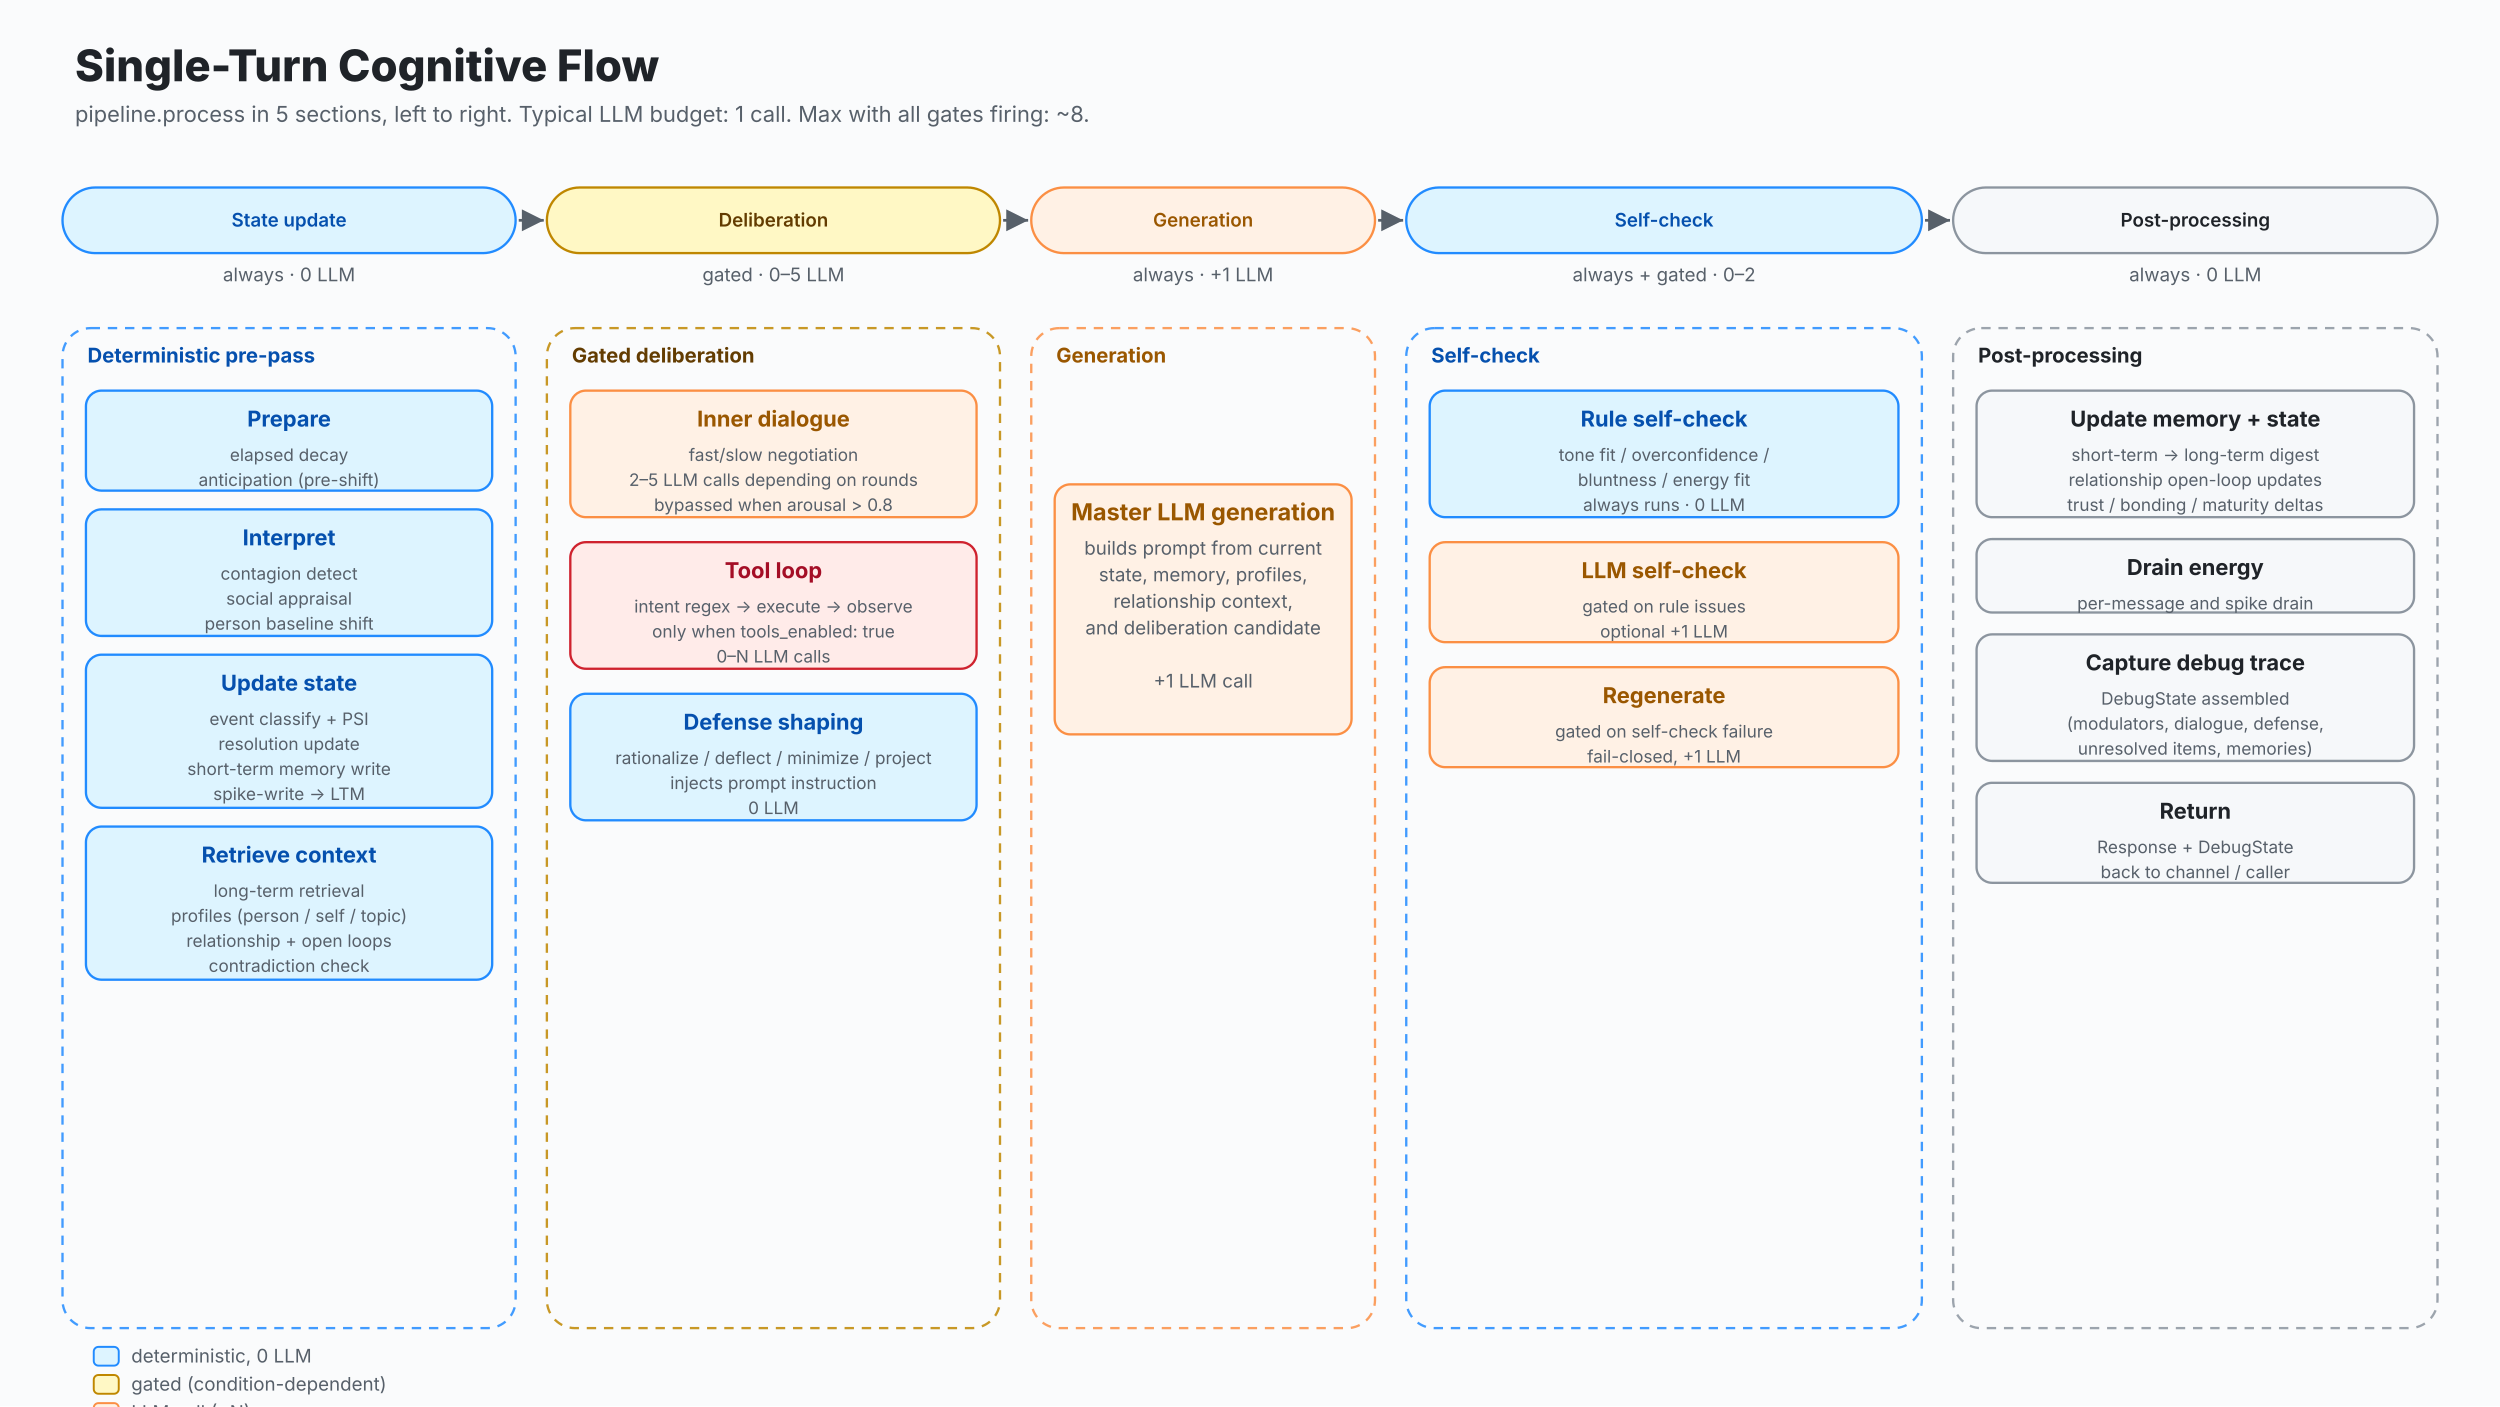
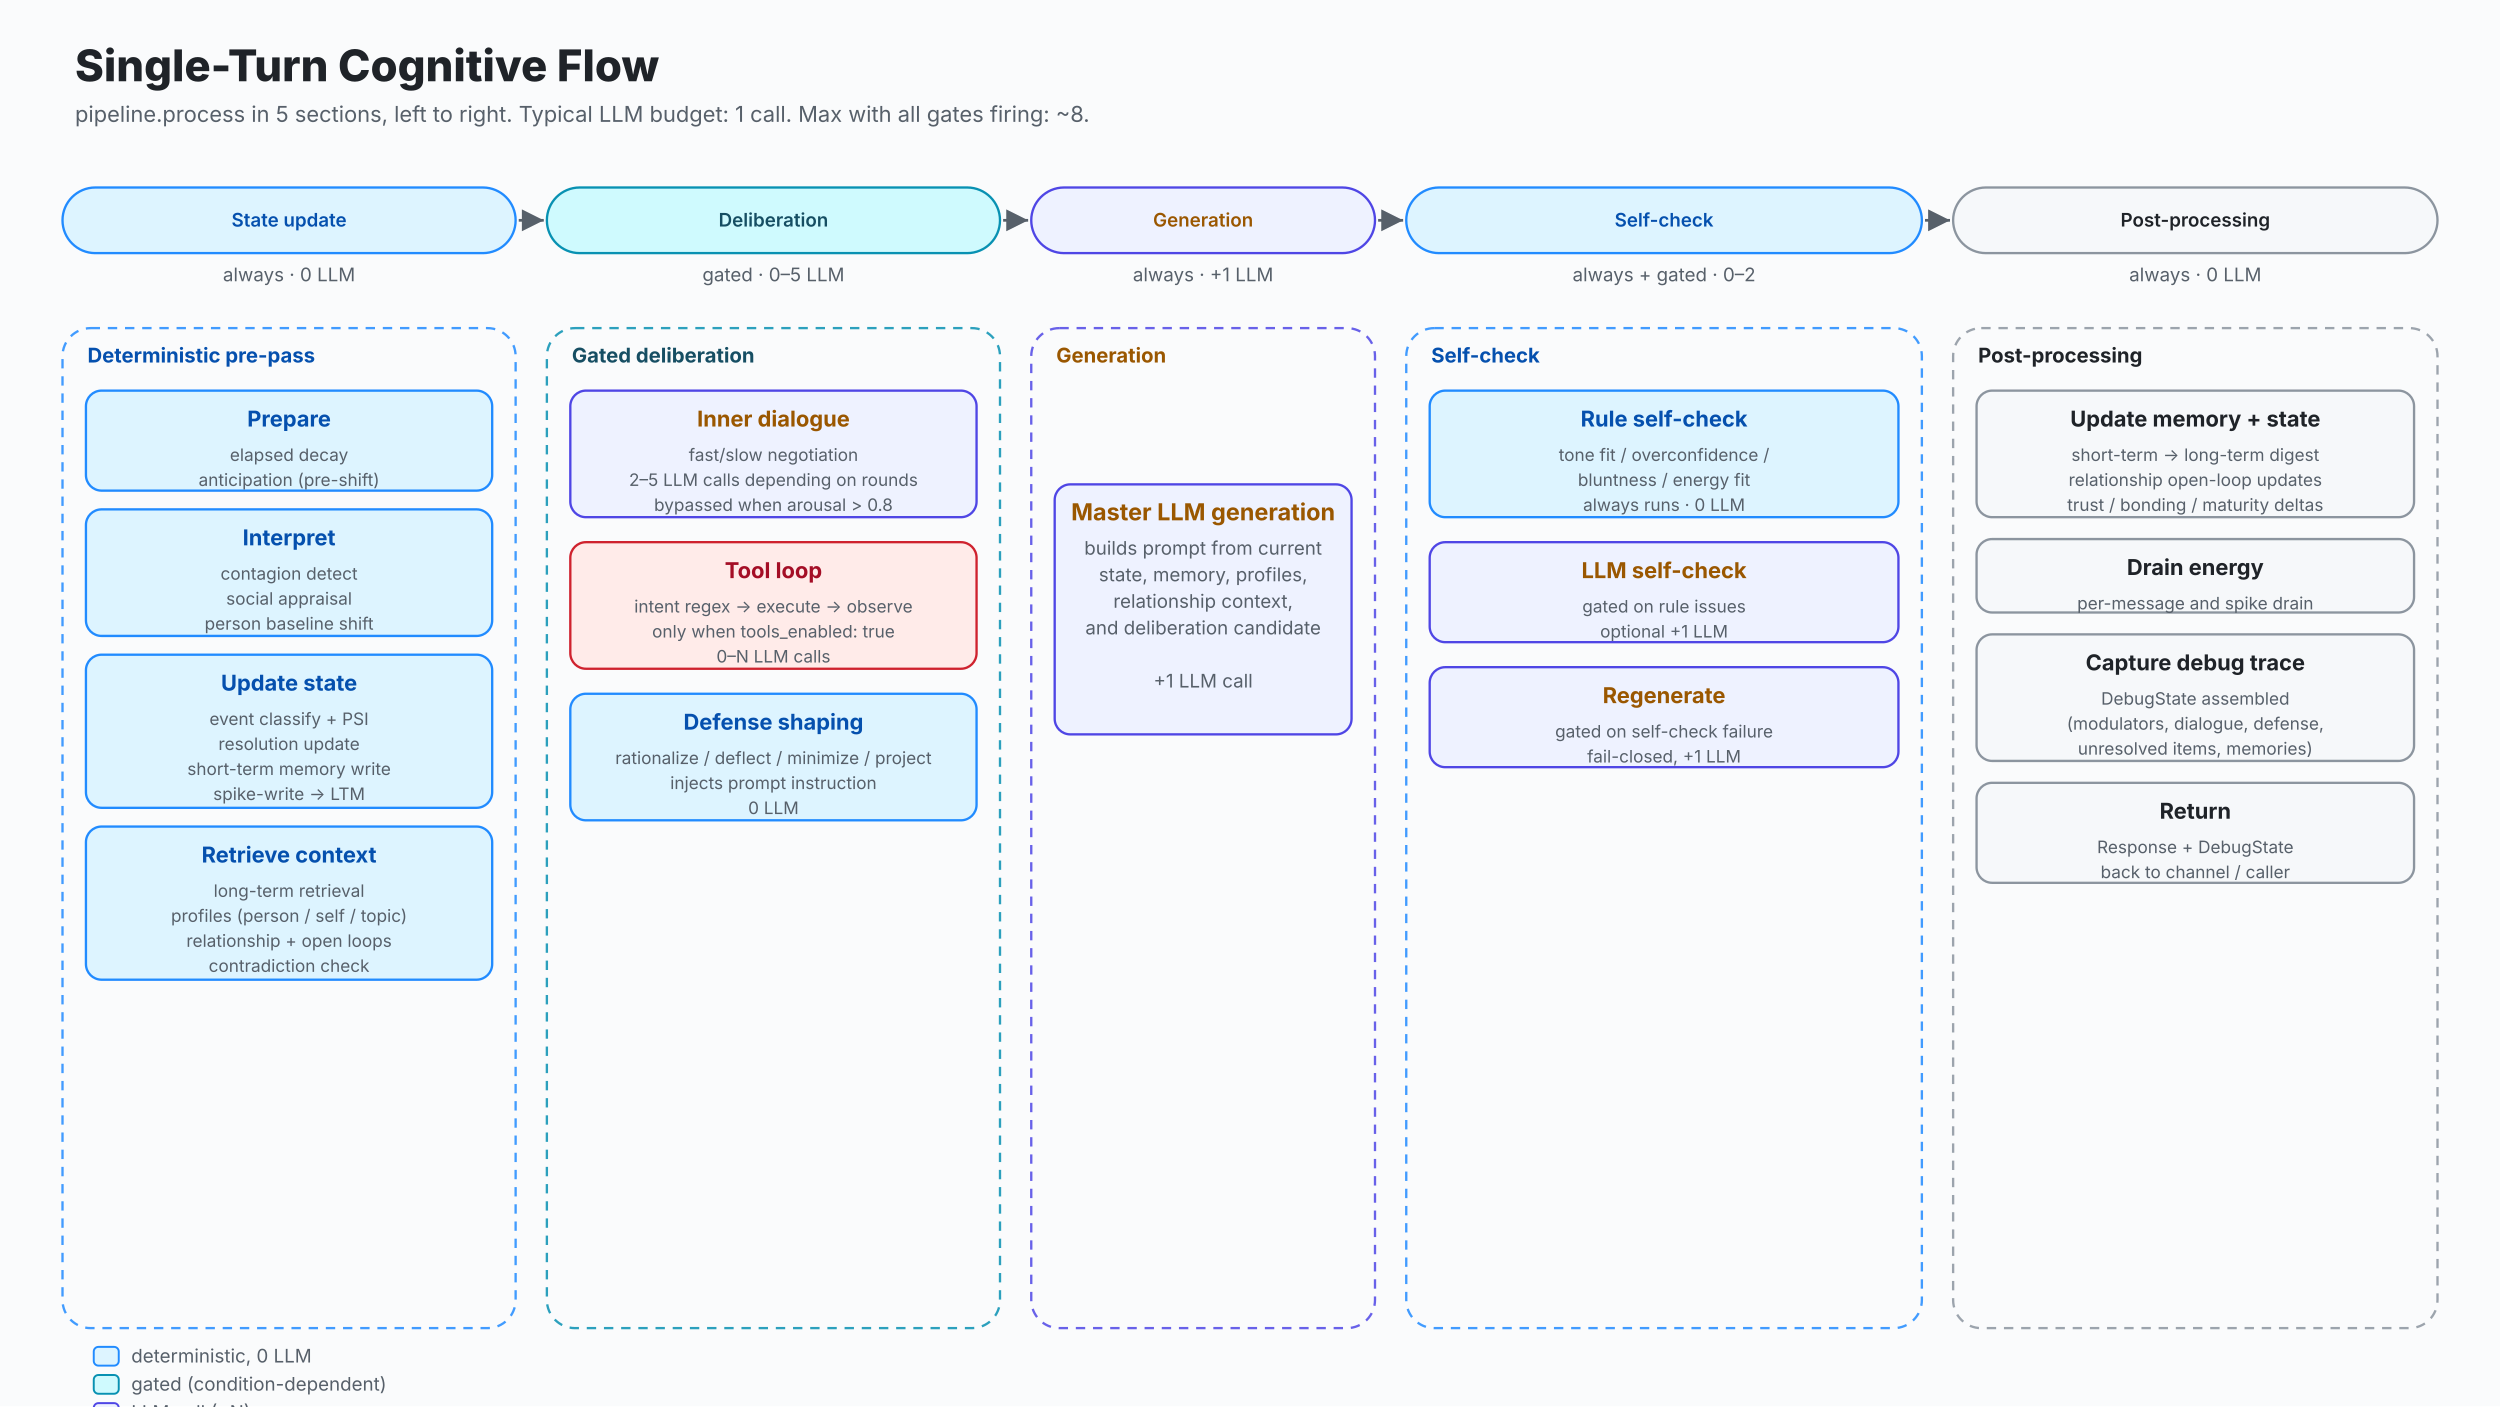
<svg xmlns="http://www.w3.org/2000/svg" width="1600" height="900" viewBox="0 0 1600 900" role="img" aria-labelledby="title desc">
  <defs>
    <marker id="arrowhead" markerWidth="10" markerHeight="10" refX="9" refY="5" orient="auto" markerUnits="strokeWidth">
      <path d="M1,1 L9,5 L1,9 Z" fill="#57606a" />
    </marker>
  </defs>
  <rect width="100%" height="100%" fill="#fafbfc" />
  <text x="48" y="52" text-anchor="start" font-family="'Inter', 'Segoe UI', -apple-system, BlinkMacSystemFont, Arial, sans-serif" font-size="28" font-weight="800" fill="#1f2328">Single-Turn Cognitive Flow</text>
  <text x="48" y="78" text-anchor="start" font-family="'Inter', 'Segoe UI', -apple-system, BlinkMacSystemFont, Arial, sans-serif" font-size="14" font-weight="400" fill="#57606a">pipeline.process in 5 sections, left to right. Typical LLM budget: 1 call. Max with all gates firing: ~8.</text>
  <rect x="40" y="120" width="290" height="42" rx="21.0" fill="#ddf4ff" stroke="#218bff" stroke-width="1.5" />
  <text x="185.0" y="145.0" text-anchor="middle" font-family="'Inter', 'Segoe UI', -apple-system, BlinkMacSystemFont, Arial, sans-serif" font-size="12" font-weight="600" fill="#0550ae">State update</text>
  <text x="185.0" y="180" text-anchor="middle" font-family="'Inter', 'Segoe UI', -apple-system, BlinkMacSystemFont, Arial, sans-serif" font-size="12" font-weight="400" fill="#57606a">always · 0 LLM</text>
-   <rect x="350" y="120" width="290" height="42" rx="21.0" fill="#fff8c5" stroke="#bf8700" stroke-width="1.5" />
-   <text x="495.0" y="145.0" text-anchor="middle" font-family="'Inter', 'Segoe UI', -apple-system, BlinkMacSystemFont, Arial, sans-serif" font-size="12" font-weight="600" fill="#633c01">Deliberation</text>
+   <rect x="350" y="120" width="290" height="42" rx="21.0" fill="#cffafe" stroke="#0891b2" stroke-width="1.5" />
+   <text x="495.0" y="145.0" text-anchor="middle" font-family="'Inter', 'Segoe UI', -apple-system, BlinkMacSystemFont, Arial, sans-serif" font-size="12" font-weight="600" fill="#164e63">Deliberation</text>
  <text x="495.0" y="180" text-anchor="middle" font-family="'Inter', 'Segoe UI', -apple-system, BlinkMacSystemFont, Arial, sans-serif" font-size="12" font-weight="400" fill="#57606a">gated · 0–5 LLM</text>
-   <rect x="660" y="120" width="220" height="42" rx="21.0" fill="#fff1e5" stroke="#fb8f44" stroke-width="1.5" />
+   <rect x="660" y="120" width="220" height="42" rx="21.0" fill="#eef2ff" stroke="#4f46e5" stroke-width="1.5" />
  <text x="770.0" y="145.0" text-anchor="middle" font-family="'Inter', 'Segoe UI', -apple-system, BlinkMacSystemFont, Arial, sans-serif" font-size="12" font-weight="600" fill="#9a5700">Generation</text>
  <text x="770.0" y="180" text-anchor="middle" font-family="'Inter', 'Segoe UI', -apple-system, BlinkMacSystemFont, Arial, sans-serif" font-size="12" font-weight="400" fill="#57606a">always · +1 LLM</text>
  <rect x="900" y="120" width="330" height="42" rx="21.0" fill="#ddf4ff" stroke="#218bff" stroke-width="1.5" />
  <text x="1065.0" y="145.0" text-anchor="middle" font-family="'Inter', 'Segoe UI', -apple-system, BlinkMacSystemFont, Arial, sans-serif" font-size="12" font-weight="600" fill="#0550ae">Self-check</text>
  <text x="1065.0" y="180" text-anchor="middle" font-family="'Inter', 'Segoe UI', -apple-system, BlinkMacSystemFont, Arial, sans-serif" font-size="12" font-weight="400" fill="#57606a">always + gated · 0–2</text>
  <rect x="1250" y="120" width="310" height="42" rx="21.0" fill="#f6f8fa" stroke="#8c959f" stroke-width="1.5" />
  <text x="1405.0" y="145.0" text-anchor="middle" font-family="'Inter', 'Segoe UI', -apple-system, BlinkMacSystemFont, Arial, sans-serif" font-size="12" font-weight="600" fill="#1f2328">Post-processing</text>
  <text x="1405.0" y="180" text-anchor="middle" font-family="'Inter', 'Segoe UI', -apple-system, BlinkMacSystemFont, Arial, sans-serif" font-size="12" font-weight="400" fill="#57606a">always · 0 LLM</text>
  <path d="M332,141 L348,141" fill="none" stroke="#57606a" stroke-width="1.75" marker-end="url(#arrowhead)" />
  <path d="M642,141 L658,141" fill="none" stroke="#57606a" stroke-width="1.75" marker-end="url(#arrowhead)" />
  <path d="M882,141 L898,141" fill="none" stroke="#57606a" stroke-width="1.75" marker-end="url(#arrowhead)" />
  <path d="M1232,141 L1248,141" fill="none" stroke="#57606a" stroke-width="1.75" marker-end="url(#arrowhead)" />
  <rect x="40" y="210" width="290" height="640" rx="18" fill="none" stroke="#218bff" stroke-width="1.5" stroke-dasharray="6 5" opacity="0.85" />
  <text x="56" y="232" text-anchor="start" font-family="'Inter', 'Segoe UI', -apple-system, BlinkMacSystemFont, Arial, sans-serif" font-size="13" font-weight="700" fill="#0550ae">Deterministic pre-pass</text>
  <rect x="55" y="250" width="260" height="64" rx="10" fill="#ddf4ff" stroke="#218bff" stroke-width="1.5" />
  <text x="185.0" y="273" text-anchor="middle" font-family="'Inter', 'Segoe UI', -apple-system, BlinkMacSystemFont, Arial, sans-serif" font-size="14" font-weight="700" fill="#0550ae">Prepare</text>
  <text x="185.0" y="295" text-anchor="middle" font-family="'Inter', 'Segoe UI', -apple-system, BlinkMacSystemFont, Arial, sans-serif" font-size="11" font-weight="400" fill="#57606a">elapsed decay</text>
  <text x="185.0" y="311" text-anchor="middle" font-family="'Inter', 'Segoe UI', -apple-system, BlinkMacSystemFont, Arial, sans-serif" font-size="11" font-weight="400" fill="#57606a">anticipation (pre-shift)</text>
  <rect x="55" y="326" width="260" height="81" rx="10" fill="#ddf4ff" stroke="#218bff" stroke-width="1.5" />
  <text x="185.0" y="349" text-anchor="middle" font-family="'Inter', 'Segoe UI', -apple-system, BlinkMacSystemFont, Arial, sans-serif" font-size="14" font-weight="700" fill="#0550ae">Interpret</text>
  <text x="185.0" y="371" text-anchor="middle" font-family="'Inter', 'Segoe UI', -apple-system, BlinkMacSystemFont, Arial, sans-serif" font-size="11" font-weight="400" fill="#57606a">contagion detect</text>
  <text x="185.0" y="387" text-anchor="middle" font-family="'Inter', 'Segoe UI', -apple-system, BlinkMacSystemFont, Arial, sans-serif" font-size="11" font-weight="400" fill="#57606a">social appraisal</text>
  <text x="185.0" y="403" text-anchor="middle" font-family="'Inter', 'Segoe UI', -apple-system, BlinkMacSystemFont, Arial, sans-serif" font-size="11" font-weight="400" fill="#57606a">person baseline shift</text>
  <rect x="55" y="419" width="260" height="98" rx="10" fill="#ddf4ff" stroke="#218bff" stroke-width="1.5" />
  <text x="185.0" y="442" text-anchor="middle" font-family="'Inter', 'Segoe UI', -apple-system, BlinkMacSystemFont, Arial, sans-serif" font-size="14" font-weight="700" fill="#0550ae">Update state</text>
  <text x="185.0" y="464" text-anchor="middle" font-family="'Inter', 'Segoe UI', -apple-system, BlinkMacSystemFont, Arial, sans-serif" font-size="11" font-weight="400" fill="#57606a">event classify + PSI</text>
  <text x="185.0" y="480" text-anchor="middle" font-family="'Inter', 'Segoe UI', -apple-system, BlinkMacSystemFont, Arial, sans-serif" font-size="11" font-weight="400" fill="#57606a">resolution update</text>
  <text x="185.0" y="496" text-anchor="middle" font-family="'Inter', 'Segoe UI', -apple-system, BlinkMacSystemFont, Arial, sans-serif" font-size="11" font-weight="400" fill="#57606a">short-term memory write</text>
  <text x="185.0" y="512" text-anchor="middle" font-family="'Inter', 'Segoe UI', -apple-system, BlinkMacSystemFont, Arial, sans-serif" font-size="11" font-weight="400" fill="#57606a">spike-write → LTM</text>
  <rect x="55" y="529" width="260" height="98" rx="10" fill="#ddf4ff" stroke="#218bff" stroke-width="1.5" />
  <text x="185.0" y="552" text-anchor="middle" font-family="'Inter', 'Segoe UI', -apple-system, BlinkMacSystemFont, Arial, sans-serif" font-size="14" font-weight="700" fill="#0550ae">Retrieve context</text>
  <text x="185.0" y="574" text-anchor="middle" font-family="'Inter', 'Segoe UI', -apple-system, BlinkMacSystemFont, Arial, sans-serif" font-size="11" font-weight="400" fill="#57606a">long-term retrieval</text>
  <text x="185.0" y="590" text-anchor="middle" font-family="'Inter', 'Segoe UI', -apple-system, BlinkMacSystemFont, Arial, sans-serif" font-size="11" font-weight="400" fill="#57606a">profiles (person / self / topic)</text>
  <text x="185.0" y="606" text-anchor="middle" font-family="'Inter', 'Segoe UI', -apple-system, BlinkMacSystemFont, Arial, sans-serif" font-size="11" font-weight="400" fill="#57606a">relationship + open loops</text>
  <text x="185.0" y="622" text-anchor="middle" font-family="'Inter', 'Segoe UI', -apple-system, BlinkMacSystemFont, Arial, sans-serif" font-size="11" font-weight="400" fill="#57606a">contradiction check</text>
-   <rect x="350" y="210" width="290" height="640" rx="18" fill="none" stroke="#bf8700" stroke-width="1.5" stroke-dasharray="6 5" opacity="0.85" />
-   <text x="366" y="232" text-anchor="start" font-family="'Inter', 'Segoe UI', -apple-system, BlinkMacSystemFont, Arial, sans-serif" font-size="13" font-weight="700" fill="#633c01">Gated deliberation</text>
-   <rect x="365" y="250" width="260" height="81" rx="10" fill="#fff1e5" stroke="#fb8f44" stroke-width="1.5" />
+   <rect x="350" y="210" width="290" height="640" rx="18" fill="none" stroke="#0891b2" stroke-width="1.5" stroke-dasharray="6 5" opacity="0.85" />
+   <text x="366" y="232" text-anchor="start" font-family="'Inter', 'Segoe UI', -apple-system, BlinkMacSystemFont, Arial, sans-serif" font-size="13" font-weight="700" fill="#164e63">Gated deliberation</text>
+   <rect x="365" y="250" width="260" height="81" rx="10" fill="#eef2ff" stroke="#4f46e5" stroke-width="1.5" />
  <text x="495.0" y="273" text-anchor="middle" font-family="'Inter', 'Segoe UI', -apple-system, BlinkMacSystemFont, Arial, sans-serif" font-size="14" font-weight="700" fill="#9a5700">Inner dialogue</text>
  <text x="495.0" y="295" text-anchor="middle" font-family="'Inter', 'Segoe UI', -apple-system, BlinkMacSystemFont, Arial, sans-serif" font-size="11" font-weight="400" fill="#57606a">fast/slow negotiation</text>
  <text x="495.0" y="311" text-anchor="middle" font-family="'Inter', 'Segoe UI', -apple-system, BlinkMacSystemFont, Arial, sans-serif" font-size="11" font-weight="400" fill="#57606a">2–5 LLM calls depending on rounds</text>
  <text x="495.0" y="327" text-anchor="middle" font-family="'Inter', 'Segoe UI', -apple-system, BlinkMacSystemFont, Arial, sans-serif" font-size="11" font-weight="400" fill="#57606a">bypassed when arousal &gt; 0.8</text>
  <rect x="365" y="347" width="260" height="81" rx="10" fill="#ffebe9" stroke="#cf222e" stroke-width="1.5" />
  <text x="495.0" y="370" text-anchor="middle" font-family="'Inter', 'Segoe UI', -apple-system, BlinkMacSystemFont, Arial, sans-serif" font-size="14" font-weight="700" fill="#a40e26">Tool loop</text>
  <text x="495.0" y="392" text-anchor="middle" font-family="'Inter', 'Segoe UI', -apple-system, BlinkMacSystemFont, Arial, sans-serif" font-size="11" font-weight="400" fill="#57606a">intent regex → execute → observe</text>
  <text x="495.0" y="408" text-anchor="middle" font-family="'Inter', 'Segoe UI', -apple-system, BlinkMacSystemFont, Arial, sans-serif" font-size="11" font-weight="400" fill="#57606a">only when tools_enabled: true</text>
  <text x="495.0" y="424" text-anchor="middle" font-family="'Inter', 'Segoe UI', -apple-system, BlinkMacSystemFont, Arial, sans-serif" font-size="11" font-weight="400" fill="#57606a">0–N LLM calls</text>
  <rect x="365" y="444" width="260" height="81" rx="10" fill="#ddf4ff" stroke="#218bff" stroke-width="1.5" />
  <text x="495.0" y="467" text-anchor="middle" font-family="'Inter', 'Segoe UI', -apple-system, BlinkMacSystemFont, Arial, sans-serif" font-size="14" font-weight="700" fill="#0550ae">Defense shaping</text>
  <text x="495.0" y="489" text-anchor="middle" font-family="'Inter', 'Segoe UI', -apple-system, BlinkMacSystemFont, Arial, sans-serif" font-size="11" font-weight="400" fill="#57606a">rationalize / deflect / minimize / project</text>
  <text x="495.0" y="505" text-anchor="middle" font-family="'Inter', 'Segoe UI', -apple-system, BlinkMacSystemFont, Arial, sans-serif" font-size="11" font-weight="400" fill="#57606a">injects prompt instruction</text>
  <text x="495.0" y="521" text-anchor="middle" font-family="'Inter', 'Segoe UI', -apple-system, BlinkMacSystemFont, Arial, sans-serif" font-size="11" font-weight="400" fill="#57606a">0 LLM</text>
-   <rect x="660" y="210" width="220" height="640" rx="18" fill="none" stroke="#fb8f44" stroke-width="1.5" stroke-dasharray="6 5" opacity="0.85" />
+   <rect x="660" y="210" width="220" height="640" rx="18" fill="none" stroke="#4f46e5" stroke-width="1.5" stroke-dasharray="6 5" opacity="0.85" />
  <text x="676" y="232" text-anchor="start" font-family="'Inter', 'Segoe UI', -apple-system, BlinkMacSystemFont, Arial, sans-serif" font-size="13" font-weight="700" fill="#9a5700">Generation</text>
-   <rect x="675" y="310" width="190" height="160" rx="10" fill="#fff1e5" stroke="#fb8f44" stroke-width="1.5" />
+   <rect x="675" y="310" width="190" height="160" rx="10" fill="#eef2ff" stroke="#4f46e5" stroke-width="1.5" />
  <text x="770.0" y="333" text-anchor="middle" font-family="'Inter', 'Segoe UI', -apple-system, BlinkMacSystemFont, Arial, sans-serif" font-size="15" font-weight="700" fill="#9a5700">Master LLM generation</text>
  <text x="770.0" y="355" text-anchor="middle" font-family="'Inter', 'Segoe UI', -apple-system, BlinkMacSystemFont, Arial, sans-serif" font-size="12" font-weight="400" fill="#57606a">builds prompt from current</text>
  <text x="770.0" y="372" text-anchor="middle" font-family="'Inter', 'Segoe UI', -apple-system, BlinkMacSystemFont, Arial, sans-serif" font-size="12" font-weight="400" fill="#57606a">state, memory, profiles,</text>
  <text x="770.0" y="389" text-anchor="middle" font-family="'Inter', 'Segoe UI', -apple-system, BlinkMacSystemFont, Arial, sans-serif" font-size="12" font-weight="400" fill="#57606a">relationship context,</text>
  <text x="770.0" y="406" text-anchor="middle" font-family="'Inter', 'Segoe UI', -apple-system, BlinkMacSystemFont, Arial, sans-serif" font-size="12" font-weight="400" fill="#57606a">and deliberation candidate</text>
  <text x="770.0" y="423" text-anchor="middle" font-family="'Inter', 'Segoe UI', -apple-system, BlinkMacSystemFont, Arial, sans-serif" font-size="12" font-weight="400" fill="#57606a" />
  <text x="770.0" y="440" text-anchor="middle" font-family="'Inter', 'Segoe UI', -apple-system, BlinkMacSystemFont, Arial, sans-serif" font-size="12" font-weight="400" fill="#57606a">+1 LLM call</text>
  <rect x="900" y="210" width="330" height="640" rx="18" fill="none" stroke="#218bff" stroke-width="1.5" stroke-dasharray="6 5" opacity="0.85" />
  <text x="916" y="232" text-anchor="start" font-family="'Inter', 'Segoe UI', -apple-system, BlinkMacSystemFont, Arial, sans-serif" font-size="13" font-weight="700" fill="#0550ae">Self-check</text>
  <rect x="915" y="250" width="300" height="81" rx="10" fill="#ddf4ff" stroke="#218bff" stroke-width="1.5" />
  <text x="1065.0" y="273" text-anchor="middle" font-family="'Inter', 'Segoe UI', -apple-system, BlinkMacSystemFont, Arial, sans-serif" font-size="14" font-weight="700" fill="#0550ae">Rule self-check</text>
  <text x="1065.0" y="295" text-anchor="middle" font-family="'Inter', 'Segoe UI', -apple-system, BlinkMacSystemFont, Arial, sans-serif" font-size="11" font-weight="400" fill="#57606a">tone fit / overconfidence /</text>
  <text x="1065.0" y="311" text-anchor="middle" font-family="'Inter', 'Segoe UI', -apple-system, BlinkMacSystemFont, Arial, sans-serif" font-size="11" font-weight="400" fill="#57606a">bluntness / energy fit</text>
  <text x="1065.0" y="327" text-anchor="middle" font-family="'Inter', 'Segoe UI', -apple-system, BlinkMacSystemFont, Arial, sans-serif" font-size="11" font-weight="400" fill="#57606a">always runs · 0 LLM</text>
-   <rect x="915" y="347" width="300" height="64" rx="10" fill="#fff1e5" stroke="#fb8f44" stroke-width="1.5" />
+   <rect x="915" y="347" width="300" height="64" rx="10" fill="#eef2ff" stroke="#4f46e5" stroke-width="1.5" />
  <text x="1065.0" y="370" text-anchor="middle" font-family="'Inter', 'Segoe UI', -apple-system, BlinkMacSystemFont, Arial, sans-serif" font-size="14" font-weight="700" fill="#9a5700">LLM self-check</text>
  <text x="1065.0" y="392" text-anchor="middle" font-family="'Inter', 'Segoe UI', -apple-system, BlinkMacSystemFont, Arial, sans-serif" font-size="11" font-weight="400" fill="#57606a">gated on rule issues</text>
  <text x="1065.0" y="408" text-anchor="middle" font-family="'Inter', 'Segoe UI', -apple-system, BlinkMacSystemFont, Arial, sans-serif" font-size="11" font-weight="400" fill="#57606a">optional +1 LLM</text>
-   <rect x="915" y="427" width="300" height="64" rx="10" fill="#fff1e5" stroke="#fb8f44" stroke-width="1.5" />
+   <rect x="915" y="427" width="300" height="64" rx="10" fill="#eef2ff" stroke="#4f46e5" stroke-width="1.5" />
  <text x="1065.0" y="450" text-anchor="middle" font-family="'Inter', 'Segoe UI', -apple-system, BlinkMacSystemFont, Arial, sans-serif" font-size="14" font-weight="700" fill="#9a5700">Regenerate</text>
  <text x="1065.0" y="472" text-anchor="middle" font-family="'Inter', 'Segoe UI', -apple-system, BlinkMacSystemFont, Arial, sans-serif" font-size="11" font-weight="400" fill="#57606a">gated on self-check failure</text>
  <text x="1065.0" y="488" text-anchor="middle" font-family="'Inter', 'Segoe UI', -apple-system, BlinkMacSystemFont, Arial, sans-serif" font-size="11" font-weight="400" fill="#57606a">fail-closed, +1 LLM</text>
  <rect x="1250" y="210" width="310" height="640" rx="18" fill="none" stroke="#8c959f" stroke-width="1.5" stroke-dasharray="6 5" opacity="0.85" />
  <text x="1266" y="232" text-anchor="start" font-family="'Inter', 'Segoe UI', -apple-system, BlinkMacSystemFont, Arial, sans-serif" font-size="13" font-weight="700" fill="#1f2328">Post-processing</text>
  <rect x="1265" y="250" width="280" height="81" rx="10" fill="#f6f8fa" stroke="#8c959f" stroke-width="1.5" />
  <text x="1405.0" y="273" text-anchor="middle" font-family="'Inter', 'Segoe UI', -apple-system, BlinkMacSystemFont, Arial, sans-serif" font-size="14" font-weight="700" fill="#1f2328">Update memory + state</text>
  <text x="1405.0" y="295" text-anchor="middle" font-family="'Inter', 'Segoe UI', -apple-system, BlinkMacSystemFont, Arial, sans-serif" font-size="11" font-weight="400" fill="#57606a">short-term → long-term digest</text>
  <text x="1405.0" y="311" text-anchor="middle" font-family="'Inter', 'Segoe UI', -apple-system, BlinkMacSystemFont, Arial, sans-serif" font-size="11" font-weight="400" fill="#57606a">relationship open-loop updates</text>
  <text x="1405.0" y="327" text-anchor="middle" font-family="'Inter', 'Segoe UI', -apple-system, BlinkMacSystemFont, Arial, sans-serif" font-size="11" font-weight="400" fill="#57606a">trust / bonding / maturity deltas</text>
  <rect x="1265" y="345" width="280" height="47" rx="10" fill="#f6f8fa" stroke="#8c959f" stroke-width="1.5" />
  <text x="1405.0" y="368" text-anchor="middle" font-family="'Inter', 'Segoe UI', -apple-system, BlinkMacSystemFont, Arial, sans-serif" font-size="14" font-weight="700" fill="#1f2328">Drain energy</text>
  <text x="1405.0" y="390" text-anchor="middle" font-family="'Inter', 'Segoe UI', -apple-system, BlinkMacSystemFont, Arial, sans-serif" font-size="11" font-weight="400" fill="#57606a">per-message and spike drain</text>
  <rect x="1265" y="406" width="280" height="81" rx="10" fill="#f6f8fa" stroke="#8c959f" stroke-width="1.5" />
  <text x="1405.0" y="429" text-anchor="middle" font-family="'Inter', 'Segoe UI', -apple-system, BlinkMacSystemFont, Arial, sans-serif" font-size="14" font-weight="700" fill="#1f2328">Capture debug trace</text>
  <text x="1405.0" y="451" text-anchor="middle" font-family="'Inter', 'Segoe UI', -apple-system, BlinkMacSystemFont, Arial, sans-serif" font-size="11" font-weight="400" fill="#57606a">DebugState assembled</text>
  <text x="1405.0" y="467" text-anchor="middle" font-family="'Inter', 'Segoe UI', -apple-system, BlinkMacSystemFont, Arial, sans-serif" font-size="11" font-weight="400" fill="#57606a">(modulators, dialogue, defense,</text>
  <text x="1405.0" y="483" text-anchor="middle" font-family="'Inter', 'Segoe UI', -apple-system, BlinkMacSystemFont, Arial, sans-serif" font-size="11" font-weight="400" fill="#57606a"> unresolved items, memories)</text>
  <rect x="1265" y="501" width="280" height="64" rx="10" fill="#f6f8fa" stroke="#8c959f" stroke-width="1.5" />
  <text x="1405.0" y="524" text-anchor="middle" font-family="'Inter', 'Segoe UI', -apple-system, BlinkMacSystemFont, Arial, sans-serif" font-size="14" font-weight="700" fill="#1f2328">Return</text>
  <text x="1405.0" y="546" text-anchor="middle" font-family="'Inter', 'Segoe UI', -apple-system, BlinkMacSystemFont, Arial, sans-serif" font-size="11" font-weight="400" fill="#57606a">Response + DebugState</text>
  <text x="1405.0" y="562" text-anchor="middle" font-family="'Inter', 'Segoe UI', -apple-system, BlinkMacSystemFont, Arial, sans-serif" font-size="11" font-weight="400" fill="#57606a">back to channel / caller</text>
  <rect x="60" y="862" width="16" height="12" rx="3" fill="#ddf4ff" stroke="#218bff" stroke-width="1.25" />
  <text x="84" y="872" text-anchor="start" font-family="'Inter', 'Segoe UI', -apple-system, BlinkMacSystemFont, Arial, sans-serif" font-size="12" font-weight="400" fill="#57606a">deterministic, 0 LLM</text>
-   <rect x="60" y="880" width="16" height="12" rx="3" fill="#fff8c5" stroke="#bf8700" stroke-width="1.25" />
+   <rect x="60" y="880" width="16" height="12" rx="3" fill="#cffafe" stroke="#0891b2" stroke-width="1.25" />
  <text x="84" y="890" text-anchor="start" font-family="'Inter', 'Segoe UI', -apple-system, BlinkMacSystemFont, Arial, sans-serif" font-size="12" font-weight="400" fill="#57606a">gated (condition-dependent)</text>
-   <rect x="60" y="898" width="16" height="12" rx="3" fill="#fff1e5" stroke="#fb8f44" stroke-width="1.25" />
+   <rect x="60" y="898" width="16" height="12" rx="3" fill="#eef2ff" stroke="#4f46e5" stroke-width="1.25" />
  <text x="84" y="908" text-anchor="start" font-family="'Inter', 'Segoe UI', -apple-system, BlinkMacSystemFont, Arial, sans-serif" font-size="12" font-weight="400" fill="#57606a">LLM call (+N)</text>
  <rect x="60" y="916" width="16" height="12" rx="3" fill="#ffebe9" stroke="#cf222e" stroke-width="1.25" />
  <text x="84" y="926" text-anchor="start" font-family="'Inter', 'Segoe UI', -apple-system, BlinkMacSystemFont, Arial, sans-serif" font-size="12" font-weight="400" fill="#57606a">side-effect path, gated by tools_enabled</text>
</svg>
